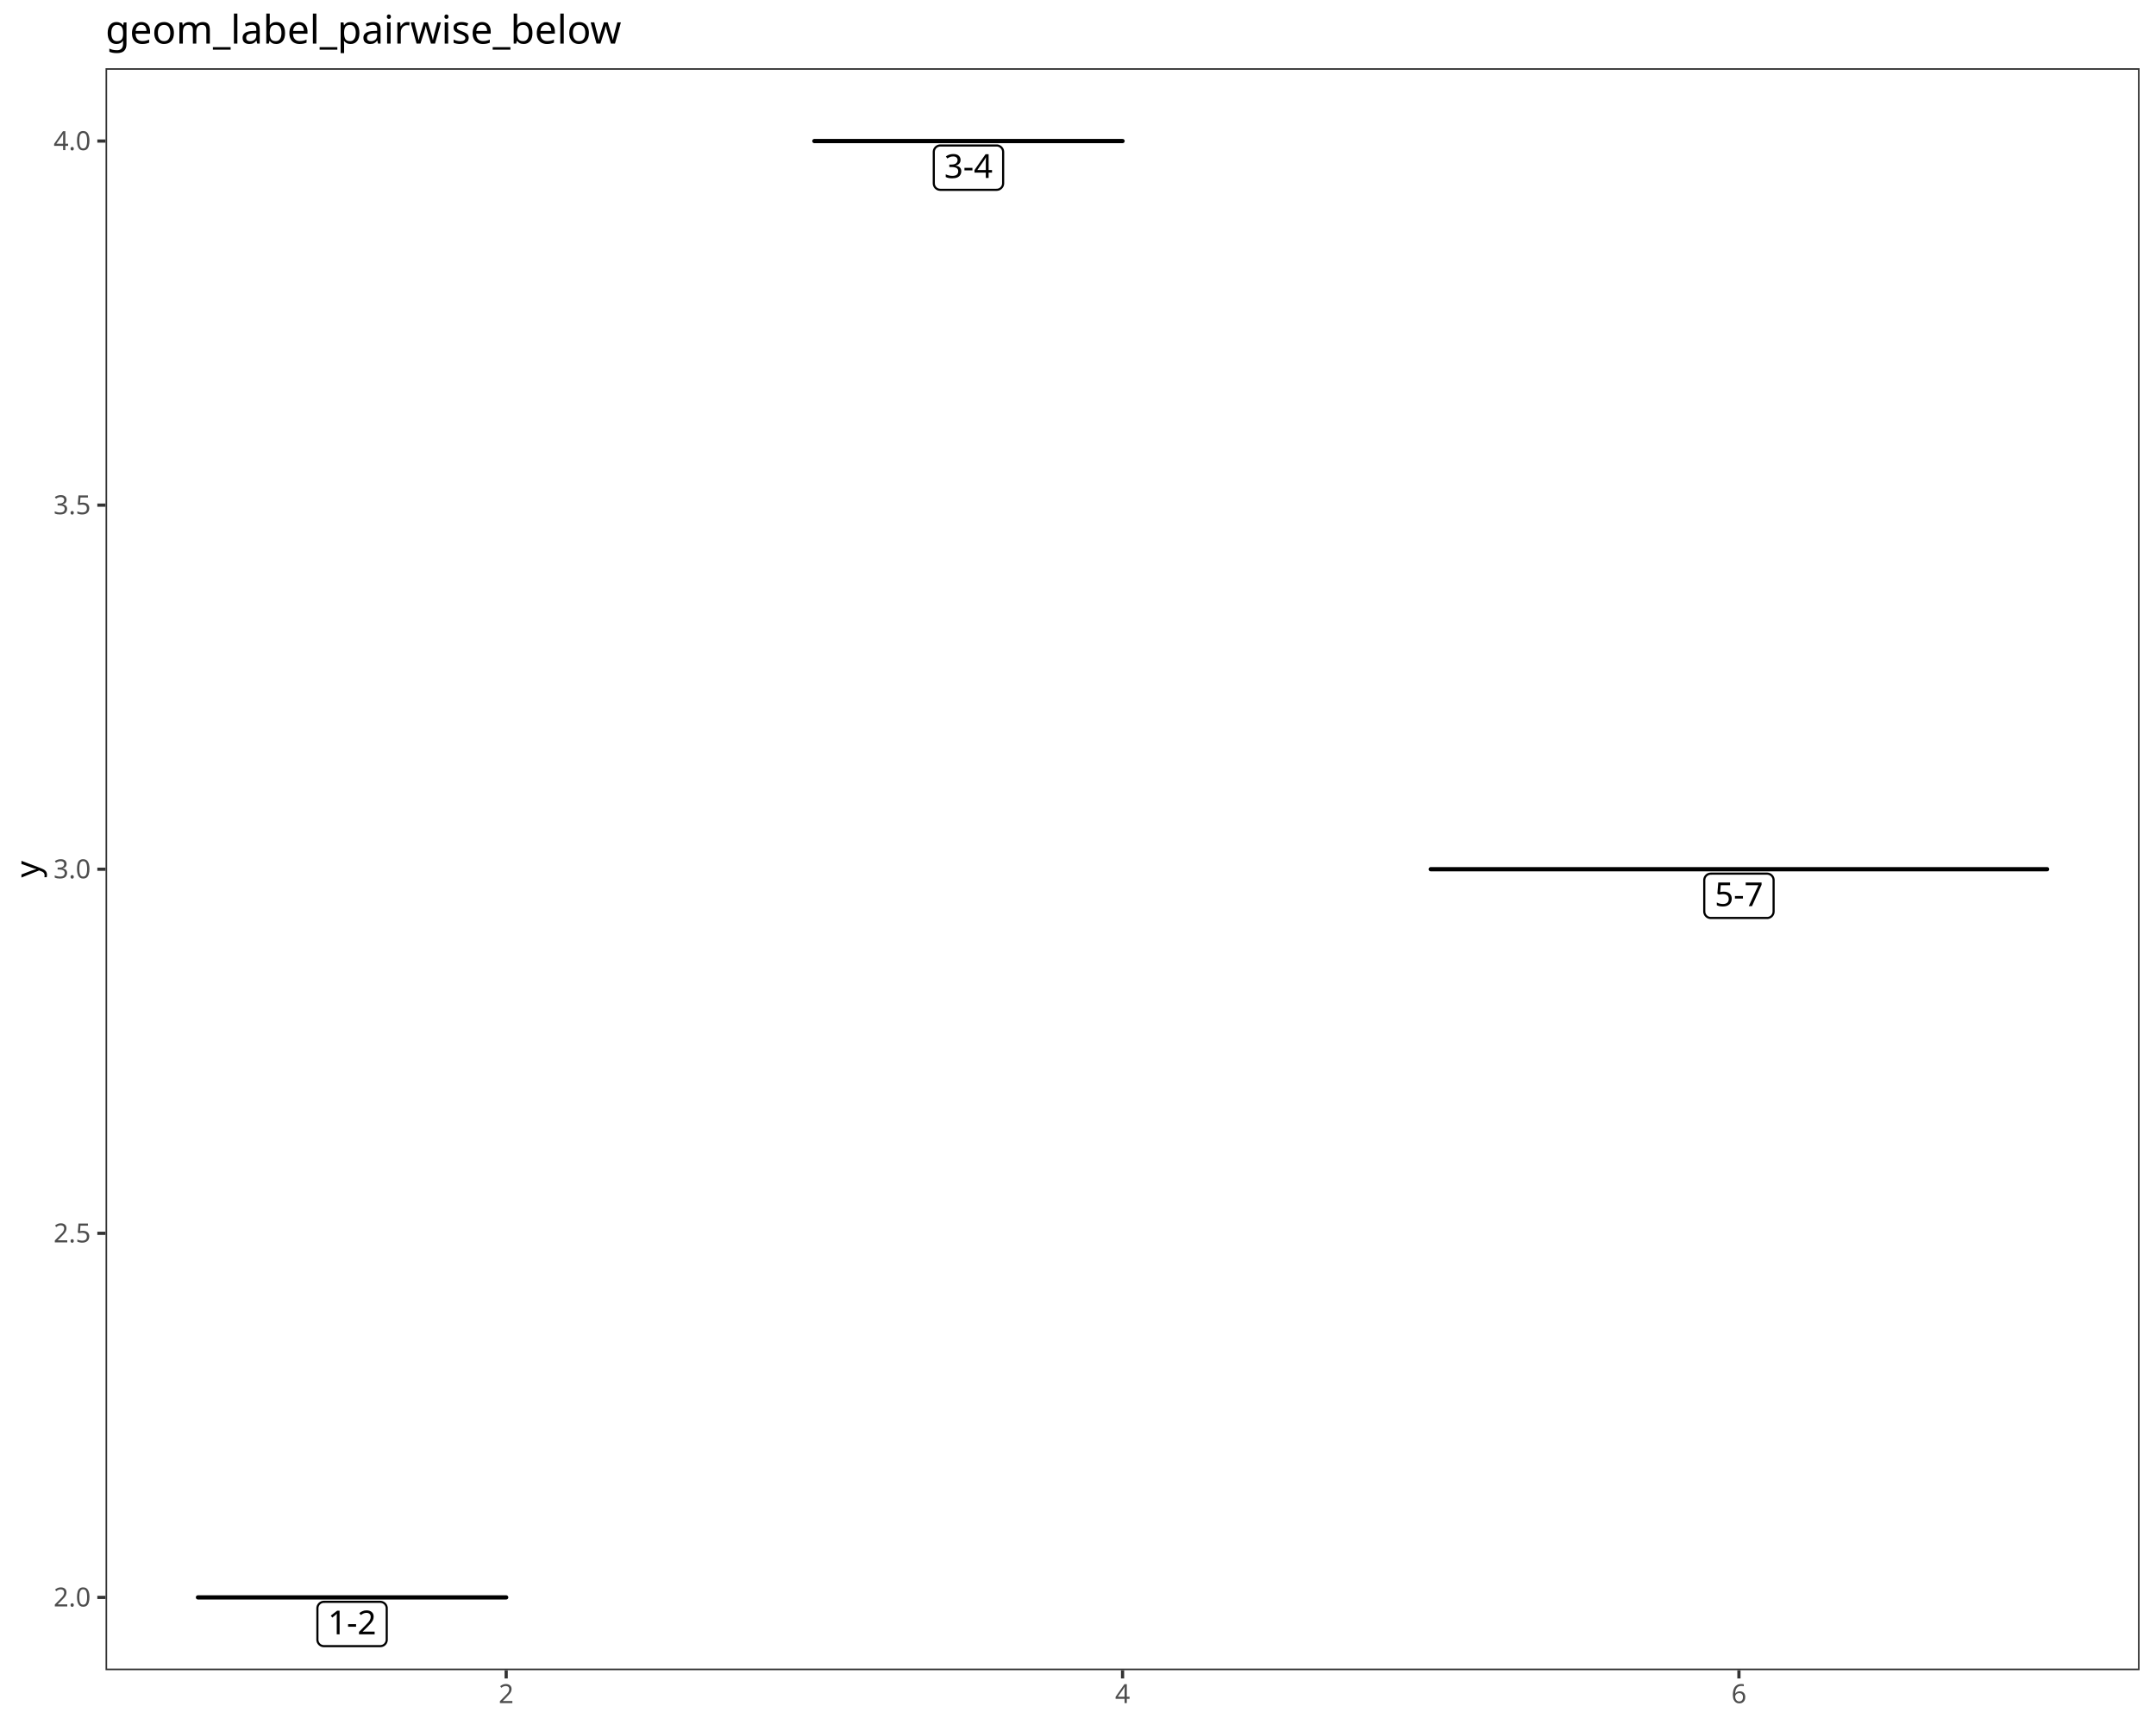
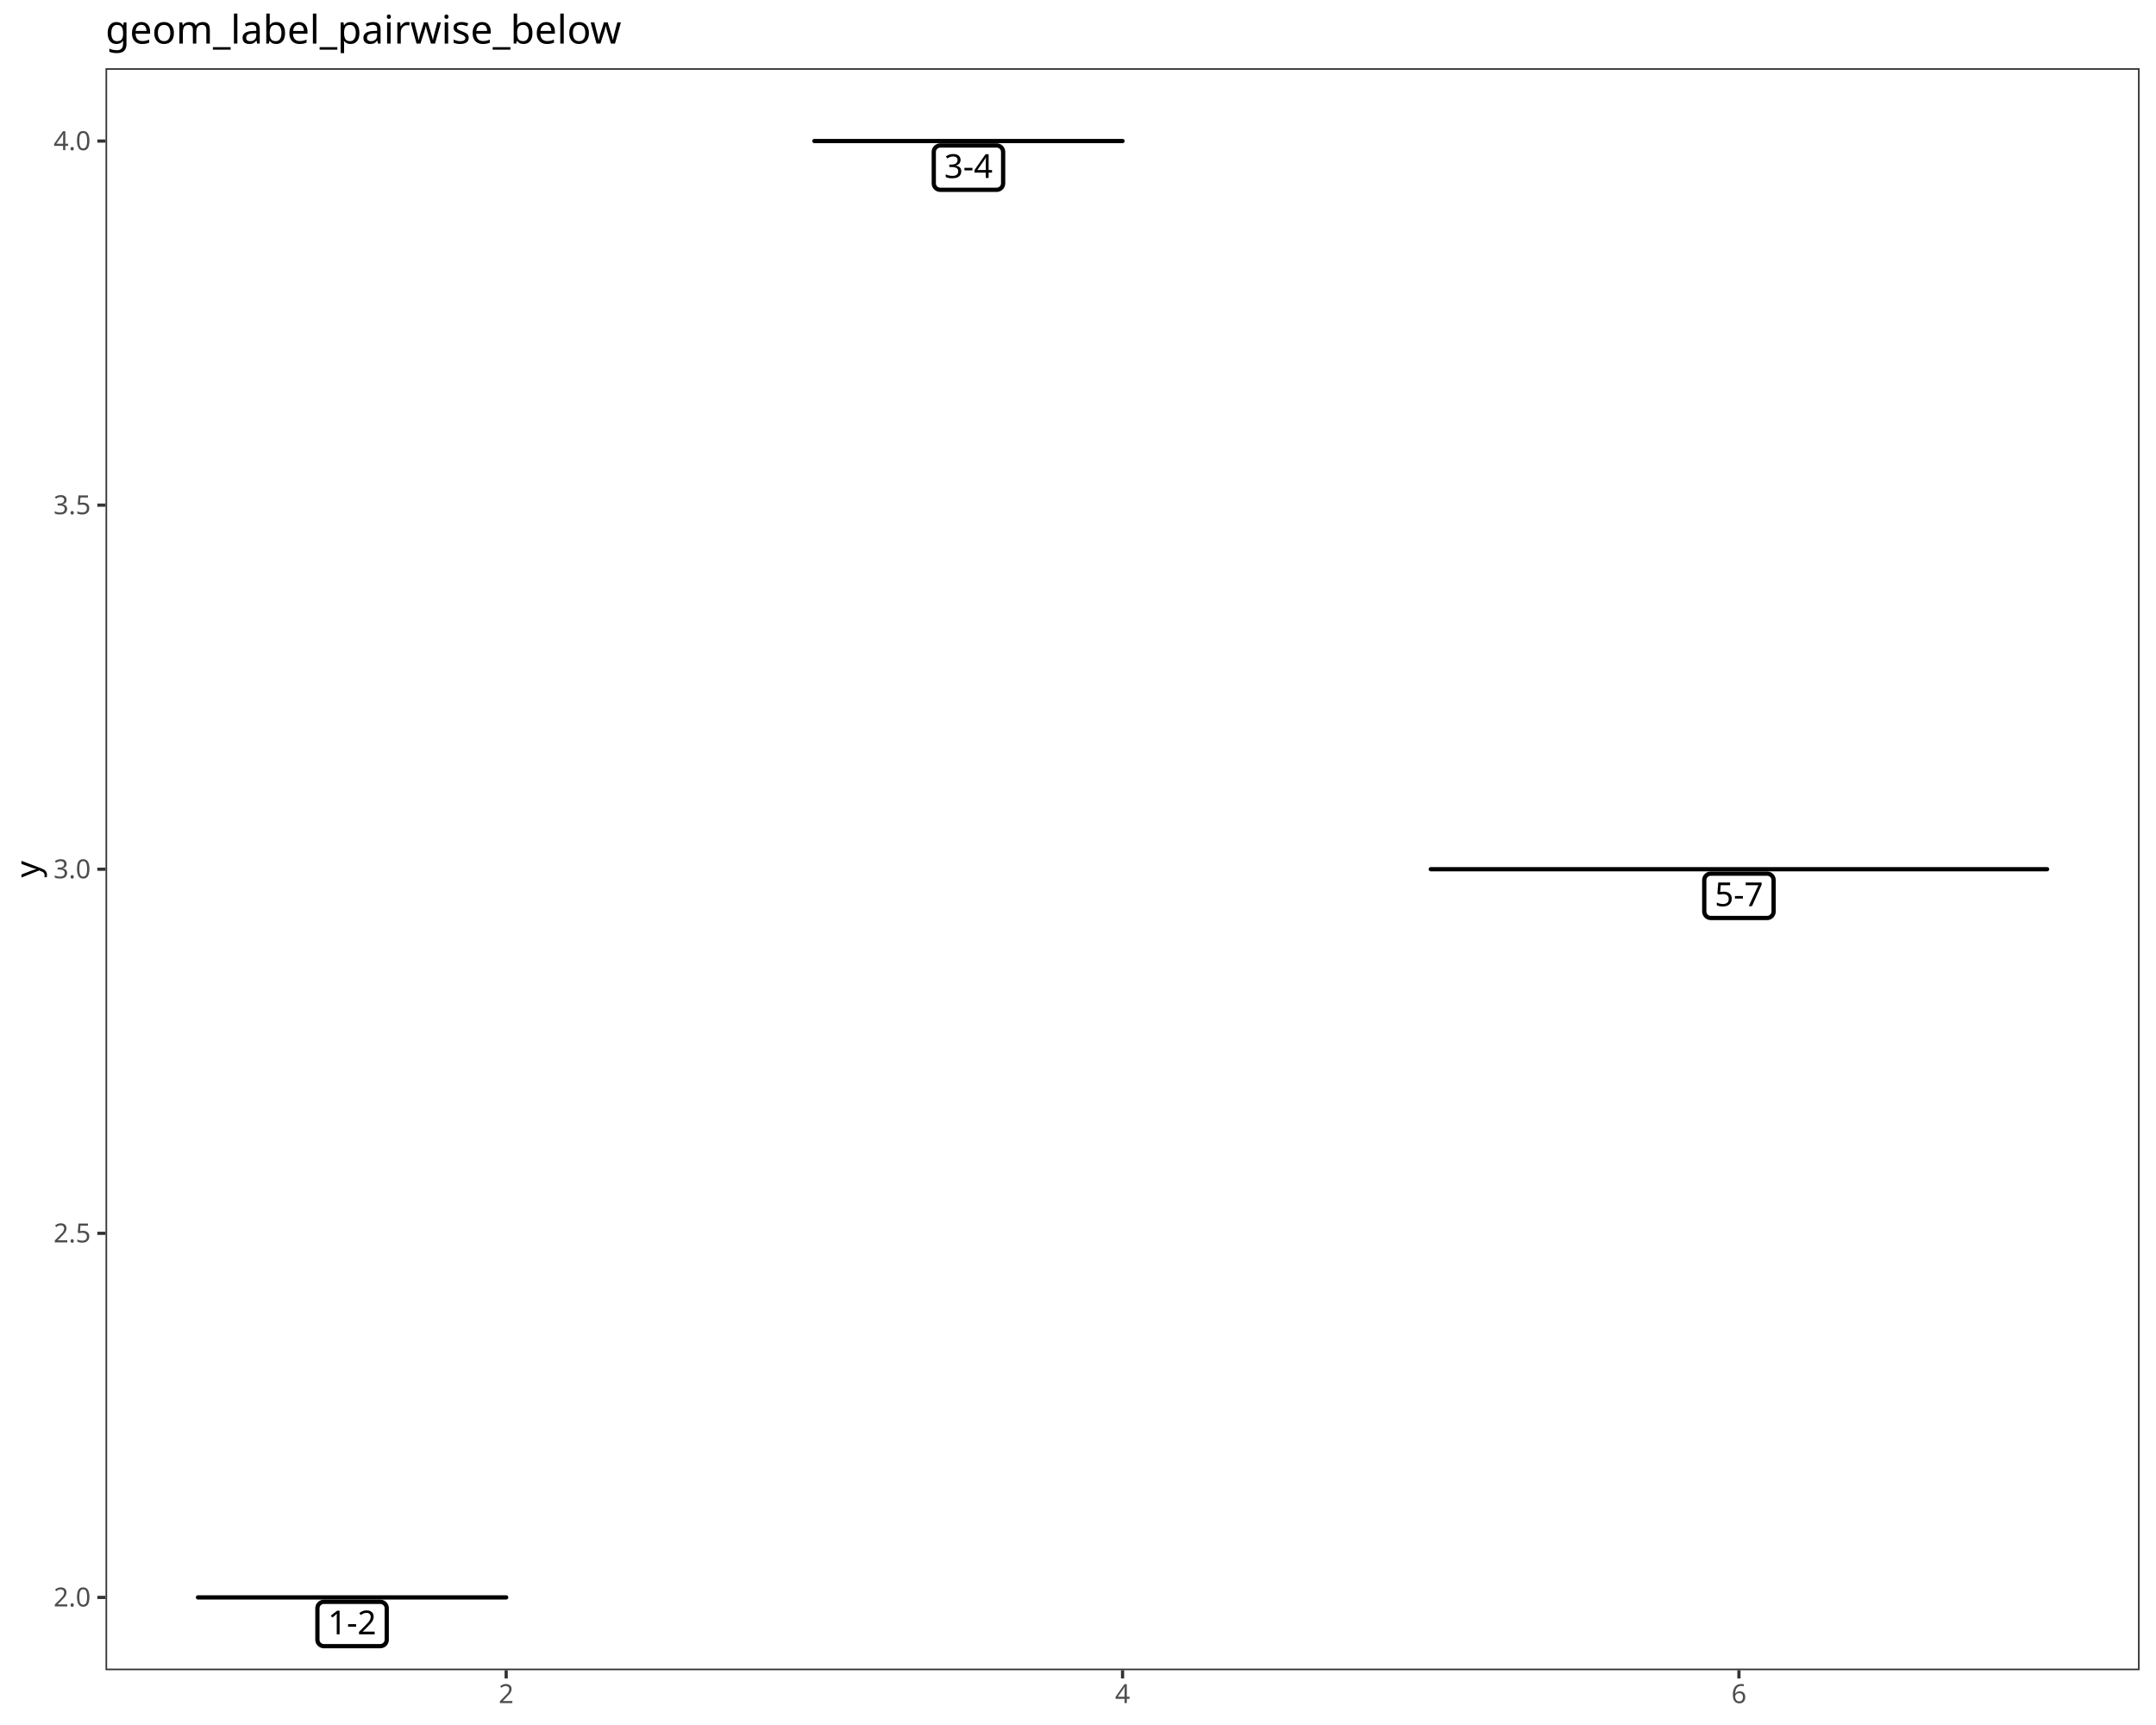
<svg xmlns="http://www.w3.org/2000/svg" class="svglite" data-engine-version="2.0" width="720.00pt" height="576.00pt" viewBox="0 0 720.00 576.00">
  <defs>
    <style type="text/css">
    .svglite line, .svglite polyline, .svglite polygon, .svglite path, .svglite rect, .svglite circle {
      fill: none;
      stroke: #000000;
      stroke-linecap: round;
      stroke-linejoin: round;
      stroke-miterlimit: 10.00;
    }
  </style>
  </defs>
  <rect width="100%" height="100%" style="stroke: none; fill: #FFFFFF;" />
  <defs>
    <clipPath id="cpMC4wMHw3MjAuMDB8MC4wMHw1NzYuMDA=">
      <rect x="0.00" y="0.00" width="720.00" height="576.00" />
    </clipPath>
  </defs>
  <g clip-path="url(#cpMC4wMHw3MjAuMDB8MC4wMHw1NzYuMDA=)">
    <rect x="0.00" y="0.00" width="720.00" height="576.00" style="stroke-width: 1.07; stroke: #FFFFFF; fill: #FFFFFF;" />
  </g>
  <defs>
    <clipPath id="cpMzUuMjR8NzE0LjUyfDIyLjc4fDU1Ny43MQ==">
      <rect x="35.24" y="22.78" width="679.28" height="534.92" />
    </clipPath>
  </defs>
  <g clip-path="url(#cpMzUuMjR8NzE0LjUyfDIyLjc4fDU1Ny43MQ==)">
    <rect x="35.24" y="22.78" width="679.28" height="534.92" style="stroke-width: 1.07; stroke: none; fill: #FFFFFF;" />
    <line x1="66.11" y1="533.39" x2="169.04" y2="533.39" style="stroke-width: 1.42;" />
-     <polygon points="108.16,549.67 126.99,549.67 126.91,549.67 127.25,549.65 127.59,549.58 127.92,549.46 128.22,549.29 128.49,549.07 128.72,548.81 128.91,548.51 129.04,548.19 129.13,547.86 129.15,547.51 129.15,547.51 129.15,537.03 129.15,537.03 129.13,536.68 129.04,536.35 128.91,536.03 128.72,535.73 128.49,535.47 128.22,535.25 127.92,535.08 127.59,534.96 127.25,534.89 126.99,534.87 108.16,534.87 108.42,534.89 108.07,534.87 107.73,534.91 107.39,535.01 107.08,535.16 106.79,535.36 106.54,535.60 106.33,535.88 106.17,536.18 106.06,536.51 106.00,536.86 106.00,537.03 106.00,547.51 106.00,547.33 106.00,547.68 106.06,548.03 106.17,548.36 106.33,548.66 106.54,548.94 106.79,549.18 107.08,549.38 107.39,549.53 107.73,549.62 108.07,549.67 " style="stroke-width: 0.71; fill: #FFFFFF;" />
+     <polygon points="108.16,549.67 126.99,549.67 126.91,549.67 127.25,549.65 127.59,549.58 127.92,549.46 128.22,549.29 128.49,549.07 128.72,548.81 128.91,548.51 129.04,548.19 129.13,547.86 129.15,547.51 129.15,547.51 129.15,537.03 129.15,537.03 129.13,536.68 129.04,536.35 128.91,536.03 128.72,535.73 128.49,535.47 128.22,535.25 127.92,535.08 127.59,534.96 127.25,534.89 126.99,534.87 108.16,534.87 108.42,534.89 108.07,534.87 107.73,534.91 107.39,535.01 107.08,535.16 106.79,535.36 106.54,535.60 106.33,535.88 106.17,536.18 106.06,536.51 106.00,536.86 106.00,537.03 106.00,547.51 106.00,547.33 106.00,547.68 106.06,548.03 106.17,548.36 106.33,548.66 106.54,548.94 106.79,549.18 107.08,549.38 107.39,549.53 107.73,549.62 108.07,549.67 " style="stroke-width: 1.42; fill: #FFFFFF;" />
    <text x="117.58" y="545.72" text-anchor="middle" style="font-size: 11.04px; font-family: sans;" textLength="15.96px" lengthAdjust="spacingAndGlyphs">1-2</text>
    <line x1="271.96" y1="47.10" x2="374.88" y2="47.10" style="stroke-width: 1.42;" />
-     <polygon points="314.00,63.38 332.84,63.38 332.75,63.37 333.10,63.36 333.44,63.29 333.76,63.17 334.06,62.99 334.33,62.77 334.56,62.51 334.75,62.22 334.89,61.90 334.97,61.56 335.00,61.22 335.00,61.22 335.00,50.74 335.00,50.74 334.97,50.39 334.89,50.05 334.75,49.73 334.56,49.44 334.33,49.18 334.06,48.96 333.76,48.79 333.44,48.66 333.10,48.59 332.84,48.58 314.00,48.58 314.26,48.59 313.91,48.58 313.57,48.62 313.23,48.72 312.92,48.87 312.63,49.06 312.38,49.31 312.17,49.58 312.01,49.89 311.90,50.22 311.85,50.56 311.84,50.74 311.84,61.22 311.85,61.04 311.85,61.39 311.90,61.73 312.01,62.06 312.17,62.37 312.38,62.65 312.63,62.89 312.92,63.09 313.23,63.24 313.57,63.33 313.91,63.37 " style="stroke-width: 0.71; fill: #FFFFFF;" />
+     <polygon points="314.00,63.38 332.84,63.38 332.75,63.37 333.10,63.36 333.44,63.29 333.76,63.17 334.06,62.99 334.33,62.77 334.56,62.51 334.75,62.22 334.89,61.90 334.97,61.56 335.00,61.22 335.00,61.22 335.00,50.74 335.00,50.74 334.97,50.39 334.89,50.05 334.75,49.73 334.56,49.44 334.33,49.18 334.06,48.96 333.76,48.79 333.44,48.66 333.10,48.59 332.84,48.58 314.00,48.58 314.26,48.59 313.91,48.58 313.57,48.62 313.23,48.72 312.92,48.87 312.63,49.06 312.38,49.31 312.17,49.58 312.01,49.89 311.90,50.22 311.85,50.56 311.84,50.74 311.84,61.22 311.85,61.04 311.85,61.39 311.90,61.73 312.01,62.06 312.17,62.37 312.38,62.65 312.63,62.89 312.92,63.09 313.23,63.24 313.57,63.33 313.91,63.37 " style="stroke-width: 1.42; fill: #FFFFFF;" />
    <text x="323.42" y="59.43" text-anchor="middle" style="font-size: 11.04px; font-family: sans;" textLength="15.96px" lengthAdjust="spacingAndGlyphs">3-4</text>
    <line x1="477.80" y1="290.24" x2="683.64" y2="290.24" style="stroke-width: 1.42;" />
-     <polygon points="571.30,306.52 590.14,306.52 590.05,306.52 590.40,306.51 590.74,306.44 591.07,306.31 591.37,306.14 591.64,305.92 591.87,305.66 592.05,305.37 592.19,305.05 592.27,304.71 592.30,304.36 592.30,304.36 592.30,293.88 592.30,293.88 592.27,293.54 592.19,293.20 592.05,292.88 591.87,292.59 591.64,292.33 591.37,292.11 591.07,291.93 590.74,291.81 590.40,291.74 590.14,291.72 571.30,291.72 571.56,291.74 571.22,291.73 570.87,291.77 570.54,291.86 570.22,292.01 569.94,292.21 569.69,292.45 569.48,292.73 569.32,293.04 569.21,293.37 569.15,293.71 569.14,293.88 569.14,304.36 569.15,304.19 569.15,304.54 569.21,304.88 569.32,305.21 569.48,305.52 569.69,305.79 569.94,306.04 570.22,306.23 570.54,306.38 570.87,306.48 571.22,306.52 " style="stroke-width: 0.71; fill: #FFFFFF;" />
+     <polygon points="571.30,306.52 590.14,306.52 590.05,306.52 590.40,306.51 590.74,306.44 591.07,306.31 591.37,306.14 591.64,305.92 591.87,305.66 592.05,305.37 592.19,305.05 592.27,304.71 592.30,304.36 592.30,304.36 592.30,293.88 592.30,293.88 592.27,293.54 592.19,293.20 592.05,292.88 591.87,292.59 591.64,292.33 591.37,292.11 591.07,291.93 590.74,291.81 590.40,291.74 590.14,291.72 571.30,291.72 571.56,291.74 571.22,291.73 570.87,291.77 570.54,291.86 570.22,292.01 569.94,292.21 569.69,292.45 569.48,292.73 569.32,293.04 569.21,293.37 569.15,293.71 569.14,293.88 569.14,304.36 569.15,304.19 569.15,304.54 569.21,304.88 569.32,305.21 569.48,305.52 569.69,305.79 569.94,306.04 570.22,306.23 570.54,306.38 570.87,306.48 571.22,306.52 " style="stroke-width: 1.42; fill: #FFFFFF;" />
    <text x="580.72" y="302.58" text-anchor="middle" style="font-size: 11.04px; font-family: sans;" textLength="15.96px" lengthAdjust="spacingAndGlyphs">5-7</text>
    <rect x="35.24" y="22.78" width="679.28" height="534.92" style="stroke-width: 1.07; stroke: #333333;" />
  </g>
  <g clip-path="url(#cpMC4wMHw3MjAuMDB8MC4wMHw1NzYuMDA=)">
    <text x="30.31" y="536.42" text-anchor="end" style="font-size: 8.80px; fill: #4D4D4D; font-family: sans;" textLength="12.23px" lengthAdjust="spacingAndGlyphs">2.0</text>
    <text x="30.31" y="414.85" text-anchor="end" style="font-size: 8.80px; fill: #4D4D4D; font-family: sans;" textLength="12.23px" lengthAdjust="spacingAndGlyphs">2.5</text>
    <text x="30.31" y="293.27" text-anchor="end" style="font-size: 8.80px; fill: #4D4D4D; font-family: sans;" textLength="12.23px" lengthAdjust="spacingAndGlyphs">3.0</text>
    <text x="30.31" y="171.70" text-anchor="end" style="font-size: 8.80px; fill: #4D4D4D; font-family: sans;" textLength="12.23px" lengthAdjust="spacingAndGlyphs">3.5</text>
    <text x="30.31" y="50.13" text-anchor="end" style="font-size: 8.80px; fill: #4D4D4D; font-family: sans;" textLength="12.23px" lengthAdjust="spacingAndGlyphs">4.0</text>
    <polyline points="32.50,533.39 35.24,533.39 " style="stroke-width: 1.07; stroke: #333333; stroke-linecap: butt;" />
    <polyline points="32.50,411.82 35.24,411.82 " style="stroke-width: 1.07; stroke: #333333; stroke-linecap: butt;" />
    <polyline points="32.50,290.24 35.24,290.24 " style="stroke-width: 1.07; stroke: #333333; stroke-linecap: butt;" />
    <polyline points="32.50,168.67 35.24,168.67 " style="stroke-width: 1.07; stroke: #333333; stroke-linecap: butt;" />
    <polyline points="32.50,47.10 35.24,47.10 " style="stroke-width: 1.07; stroke: #333333; stroke-linecap: butt;" />
    <polyline points="169.04,560.45 169.04,557.71 " style="stroke-width: 1.07; stroke: #333333; stroke-linecap: butt;" />
    <polyline points="374.88,560.45 374.88,557.71 " style="stroke-width: 1.07; stroke: #333333; stroke-linecap: butt;" />
    <polyline points="580.72,560.45 580.72,557.71 " style="stroke-width: 1.07; stroke: #333333; stroke-linecap: butt;" />
    <text x="169.04" y="568.69" text-anchor="middle" style="font-size: 8.80px; fill: #4D4D4D; font-family: sans;" textLength="4.89px" lengthAdjust="spacingAndGlyphs">2</text>
    <text x="374.88" y="568.69" text-anchor="middle" style="font-size: 8.80px; fill: #4D4D4D; font-family: sans;" textLength="4.89px" lengthAdjust="spacingAndGlyphs">4</text>
    <text x="580.72" y="568.69" text-anchor="middle" style="font-size: 8.80px; fill: #4D4D4D; font-family: sans;" textLength="4.89px" lengthAdjust="spacingAndGlyphs">6</text>
    <text transform="translate(13.05,290.24) rotate(-90)" text-anchor="middle" style="font-size: 11.00px; font-family: sans;" textLength="5.50px" lengthAdjust="spacingAndGlyphs">y</text>
    <text x="35.24" y="14.56" style="font-size: 13.20px; font-family: sans;" textLength="165.85px" lengthAdjust="spacingAndGlyphs">geom_label_pairwise_below</text>
  </g>
</svg>
